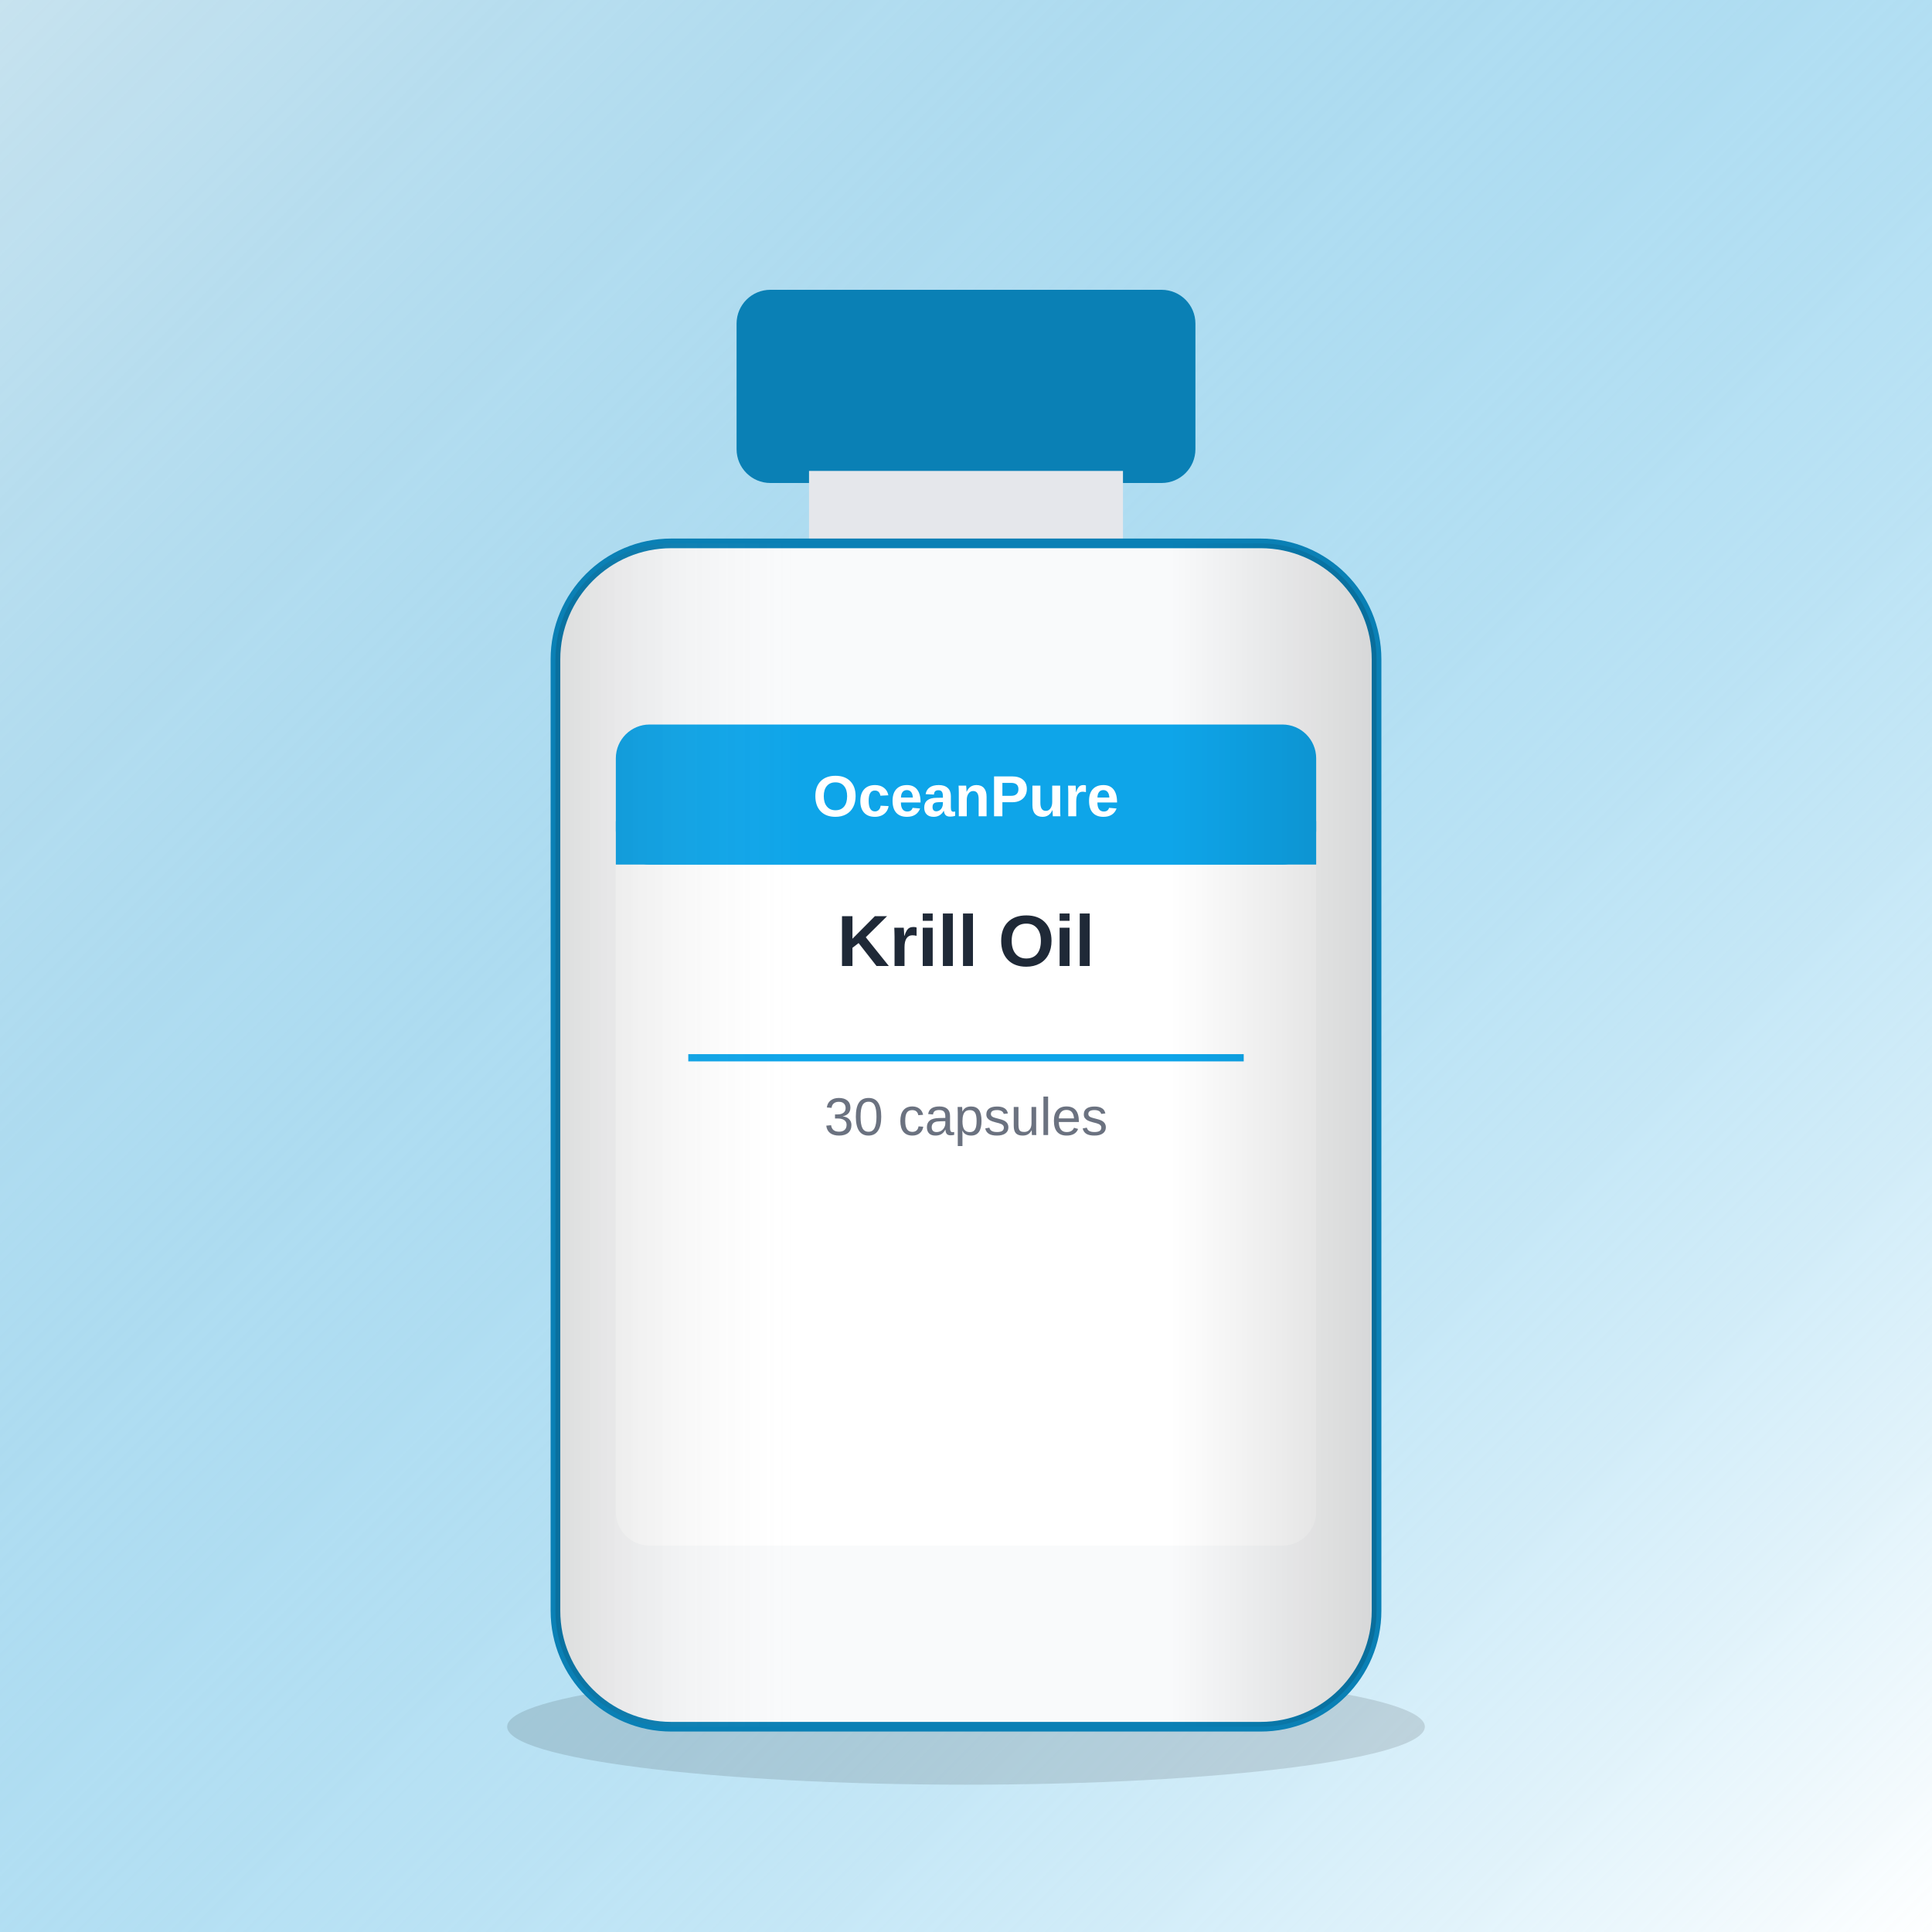
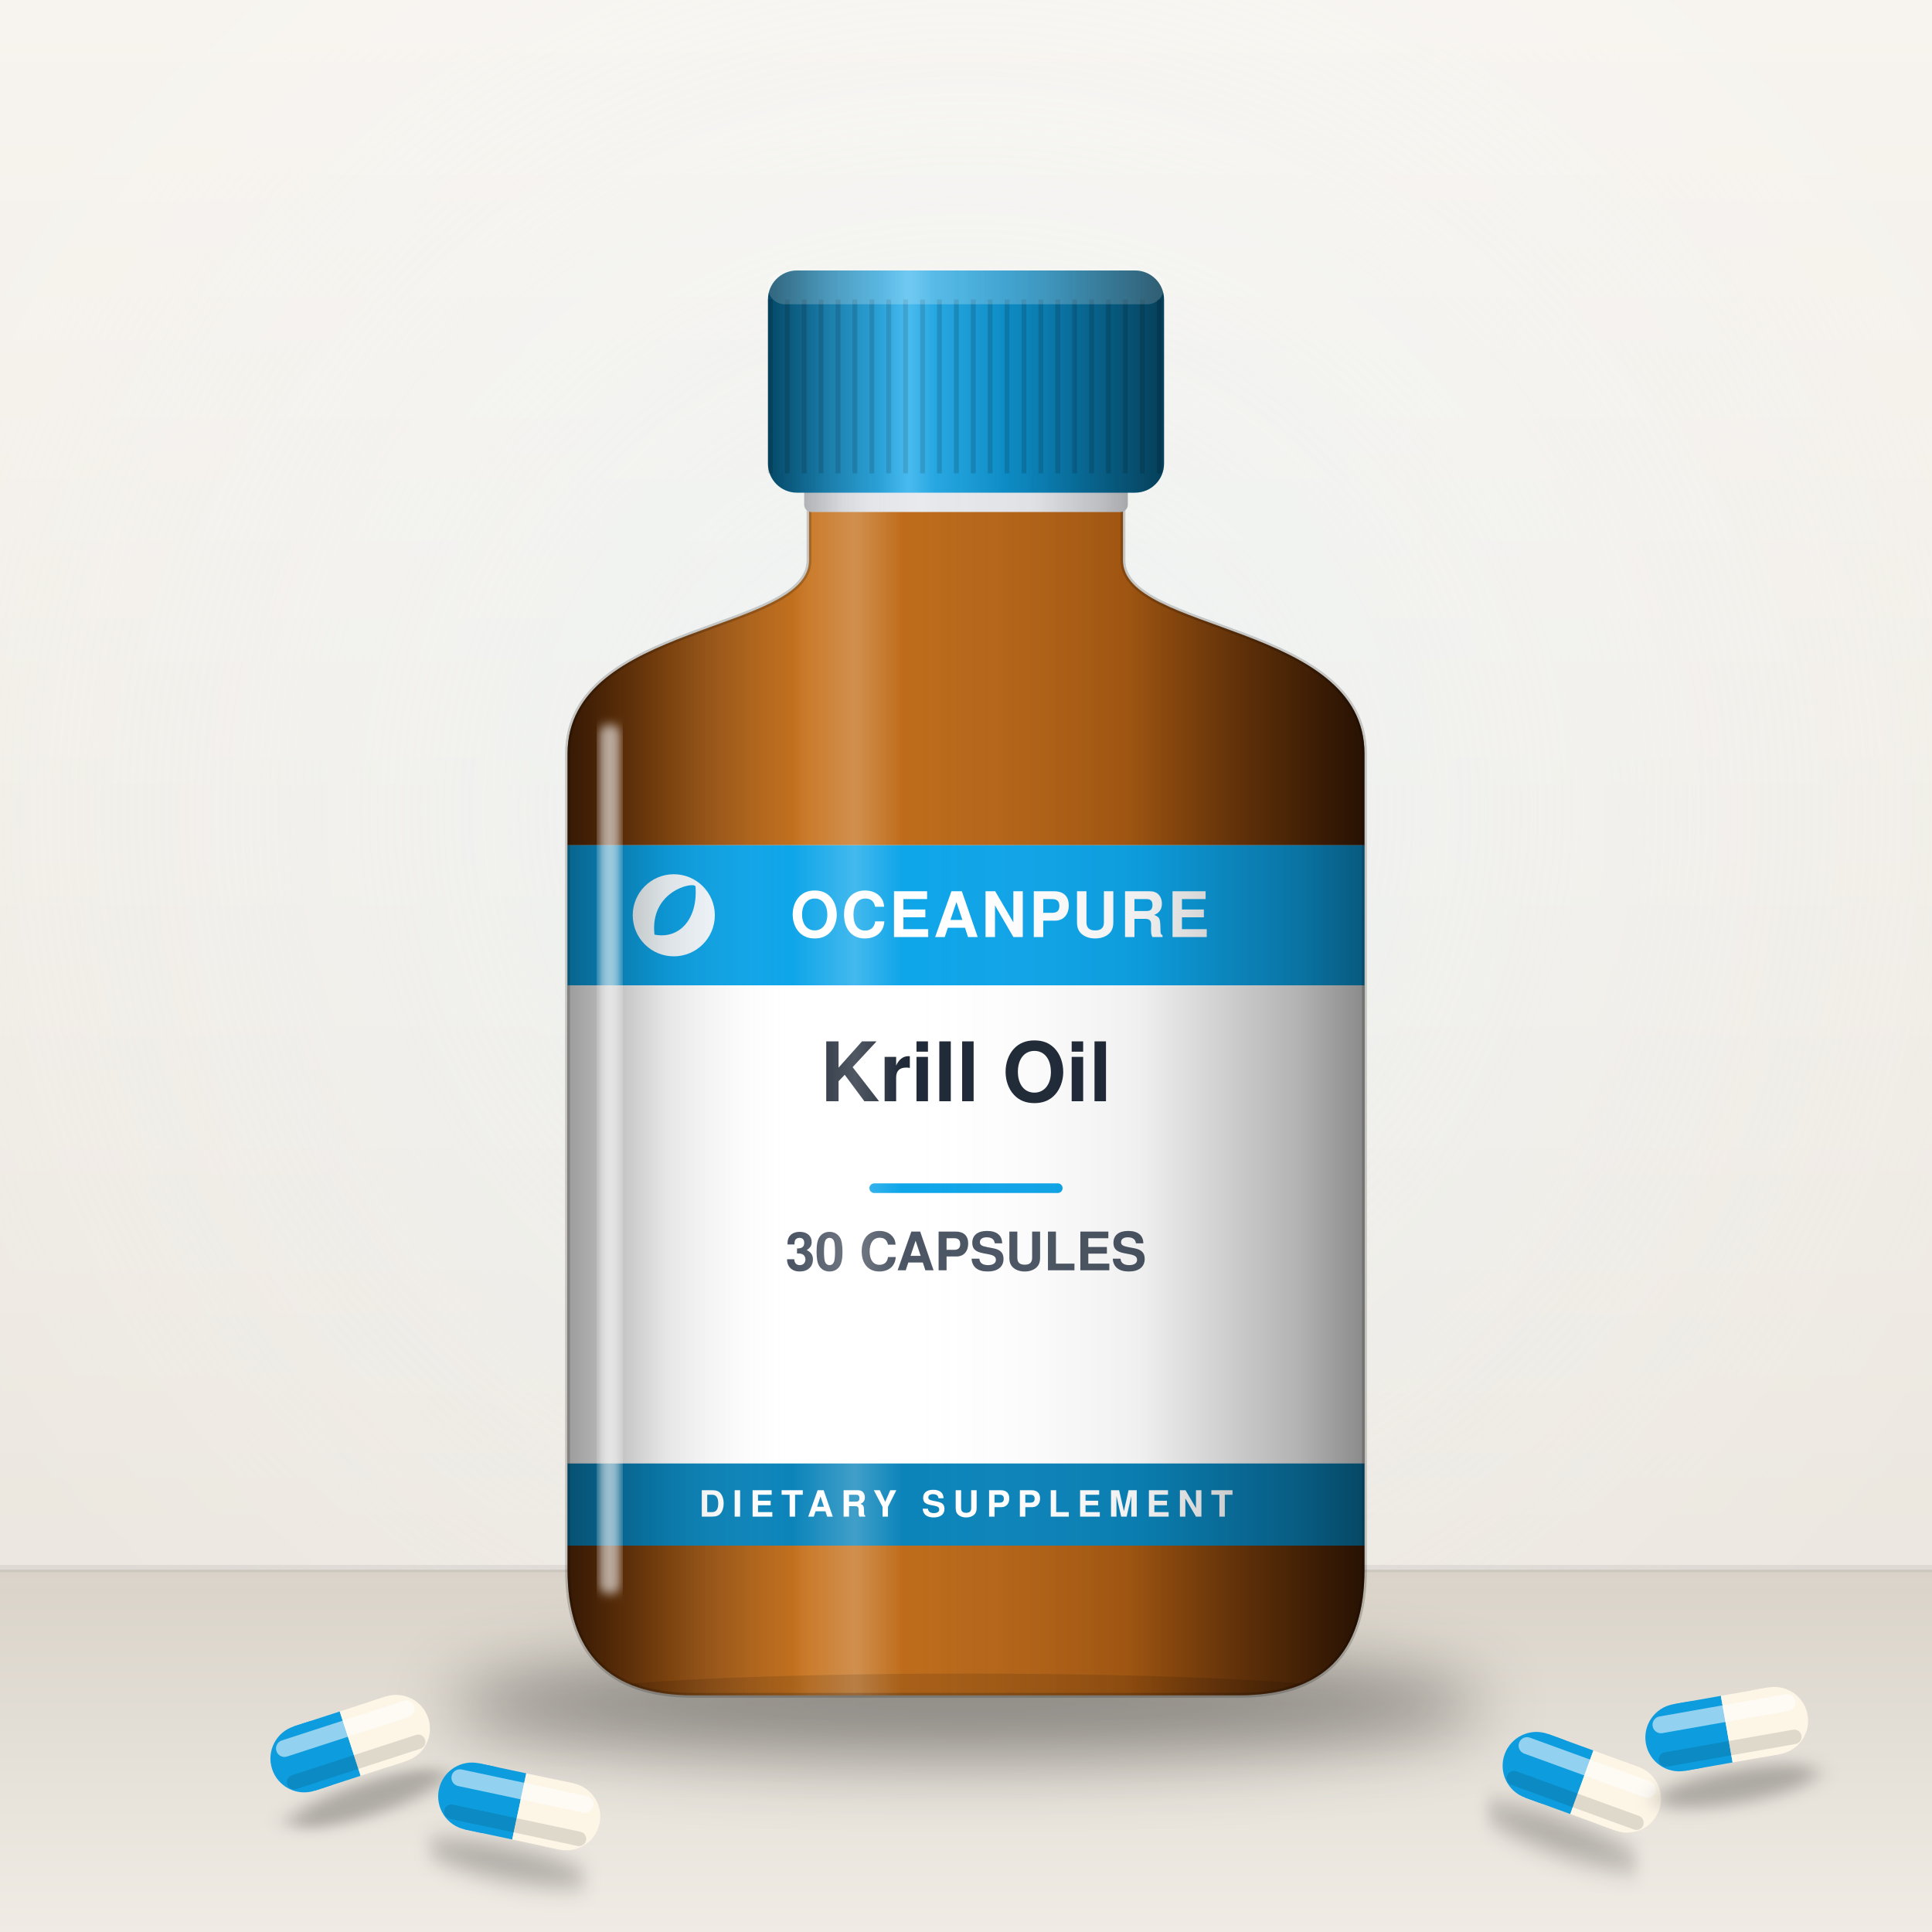
<svg xmlns="http://www.w3.org/2000/svg" viewBox="0 0 800 800" width="800" height="800" role="img" aria-label="Krill Oil">
  <defs>
-     <linearGradient id="g" x1="0" y1="0" x2="1" y2="1">
-       <stop offset="0" stop-color="#0ea5e9" stop-opacity=".18" />
-       <stop offset="1" stop-color="#ffffff" />
+     <linearGradient id="wall" x1="0" y1="0" x2="0" y2="1">
+       <stop offset="0" stop-color="#f7f4ef" />
+       <stop offset="1" stop-color="#e9e4dc" />
    </linearGradient>
-     <linearGradient id="s" x1="0" x2="1">
-       <stop offset="0" stop-color="#000" stop-opacity=".12" />
-       <stop offset=".3" stop-color="#fff" stop-opacity=".0" />
-       <stop offset=".75" stop-color="#000" stop-opacity=".0" />
-       <stop offset="1" stop-color="#000" stop-opacity=".14" />
+     <radialGradient id="glow" cx=".5" cy=".42" r=".6">
+       <stop offset="0" stop-color="#e6f6fc" stop-opacity=".55" />
+       <stop offset="1" stop-color="#fff" stop-opacity="0" />
+     </radialGradient>
+     <linearGradient id="floor" x1="0" y1="0" x2="0" y2="1">
+       <stop offset="0" stop-color="#d9d3c9" />
+       <stop offset="1" stop-color="#f0ece5" />
    </linearGradient>
+     <linearGradient id="cyl" x1="0" y1="0" x2="1" y2="0">
+       <stop offset="0" stop-color="#000" stop-opacity=".38" />
+       <stop offset=".12" stop-color="#000" stop-opacity=".10" />
+       <stop offset=".28" stop-color="#fff" stop-opacity=".0" />
+       <stop offset=".36" stop-color="#fff" stop-opacity=".22" />
+       <stop offset=".42" stop-color="#fff" stop-opacity=".0" />
+       <stop offset=".72" stop-color="#000" stop-opacity=".06" />
+       <stop offset=".92" stop-color="#000" stop-opacity=".30" />
+       <stop offset="1" stop-color="#000" stop-opacity=".45" />
+     </linearGradient>
+     <linearGradient id="cap" x1="0" y1="0" x2="1" y2="0">
+       <stop offset="0" stop-color="#075a80" />
+       <stop offset=".35" stop-color="#32b2ec" />
+       <stop offset=".6" stop-color="#0b8cc6" />
+       <stop offset="1" stop-color="#075274" />
+     </linearGradient>
+     <linearGradient id="white" x1="0" y1="0" x2="1" y2="0">
+       <stop offset="0" stop-color="#c9ced4" />
+       <stop offset=".3" stop-color="#ffffff" />
+       <stop offset=".7" stop-color="#f1f3f5" />
+       <stop offset="1" stop-color="#b9bfc7" />
+     </linearGradient>
+     <linearGradient id="amber" x1="0" y1="0" x2="1" y2="0">
+       <stop offset="0" stop-color="#5b2a06" />
+       <stop offset=".3" stop-color="#c8741f" />
+       <stop offset=".7" stop-color="#a85a12" />
+       <stop offset="1" stop-color="#4a2105" />
+     </linearGradient>
+     <radialGradient id="soft" cx=".35" cy=".3" r=".8">
+       <stop offset="0" stop-color="#ffe9a8" />
+       <stop offset=".5" stop-color="#f0a827" />
+       <stop offset="1" stop-color="#b86a0a" />
+     </radialGradient>
+     <filter id="b14" x="-30%" y="-100%" width="160%" height="300%">
+       <feGaussianBlur stdDeviation="14" />
+     </filter>
+     <filter id="b4">
+       <feGaussianBlur stdDeviation="4" />
+     </filter>
+     <filter id="b2">
+       <feGaussianBlur stdDeviation="2" />
+     </filter>
  </defs>
-   <rect width="800" height="800" fill="url(#g)" />
-   <ellipse cx="400" cy="715" rx="190" ry="24" fill="#000" opacity=".12" />
-   <rect x="305" y="120" width="190" height="80" rx="14" fill="#0a80b5" />
-   <rect x="335" y="195" width="130" height="35" fill="#e5e7eb" />
-   <rect x="230" y="225" width="340" height="490" rx="48" fill="#f9fafb" stroke="#0a80b5" stroke-width="4" />
-   <rect x="255" y="300" width="290" height="340" rx="14" fill="#fff" />
-   <rect x="255" y="300" width="290" height="58" rx="14" fill="#0EA5E9" />
-   <rect x="255" y="340" width="290" height="18" fill="#0EA5E9" />
-   <text x="400.0" y="338" text-anchor="middle" font-family="Arial,Helvetica,sans-serif" font-weight="700" font-size="24" fill="#fff">OceanPure</text>
-   <text x="400.0" y="400" text-anchor="middle" font-family="Arial,Helvetica,sans-serif" font-weight="700" font-size="30" fill="#1f2937">Krill Oil</text>
-   <line x1="285" y1="438" x2="515" y2="438" stroke="#0EA5E9" stroke-width="3" />
-   <text x="400.0" y="470" text-anchor="middle" font-family="Arial,Helvetica,sans-serif" font-size="22" fill="#6b7280">30 capsules</text>
-   <rect x="230" y="225" width="340" height="490" rx="48" fill="url(#s)" />
+   <rect width="800" height="800" fill="url(#wall)" />
+   <rect width="800" height="800" fill="url(#glow)" />
+   <rect y="650" width="800" height="150" fill="url(#floor)" />
+   <rect y="648" width="800" height="3" fill="#000" opacity=".06" />
+   <ellipse cx="400" cy="706" rx="215" ry="22" fill="#000" opacity=".38" filter="url(#b14)" />
+   <path d="M335 190 L335 232 C335 262 235 258 235 312 L235 650 Q235 702 287 702 L513 702 Q565 702 565 650 L565 312 C565 258 465 262 465 232 L465 190 Z" fill="url(#amber)" />
+   <clipPath id="bc">
+     <path d="M335 190 L335 232 C335 262 235 258 235 312 L235 650 Q235 702 287 702 L513 702 Q565 702 565 650 L565 312 C565 258 465 262 465 232 L465 190 Z" />
+   </clipPath>
+   <g clip-path="url(#bc)">
+     <g>
+       <rect x="235" y="350" width="330" height="290" fill="#fff" />
+       <rect x="235" y="350" width="330" height="58" fill="#0EA5E9" />
+       <circle cx="279" cy="379" r="17" fill="#fff" opacity=".95" />
+       <path d="M271 387 C269 369 287 365 288 367 C289 381 281 389 271 387Z" fill="#0EA5E9" />
+       <text x="414.0" y="388" text-anchor="middle" font-family="'Helvetica Neue',Helvetica,Arial,sans-serif" font-weight="800" font-size="26" letter-spacing="1" fill="#fff">OCEANPURE</text>
+       <text x="400.0" y="456" text-anchor="middle" font-family="'Helvetica Neue',Helvetica,Arial,sans-serif" font-weight="800" font-size="34" fill="#1f2937">Krill Oil</text>
+       <rect x="360.0" y="490" width="80" height="4" rx="2" fill="#0EA5E9" />
+       <text x="400.0" y="526" text-anchor="middle" font-family="'Helvetica Neue',Helvetica,Arial,sans-serif" font-weight="600" font-size="22" fill="#4b5563">30 CAPSULES</text>
+       <rect x="235" y="606" width="330" height="34" fill="#0b84ba" />
+       <text x="400.0" y="628" text-anchor="middle" font-family="'Helvetica Neue',Helvetica,Arial,sans-serif" font-weight="700" font-size="15" letter-spacing="3" fill="#fff">DIETARY SUPPLEMENT</text>
+     </g>
+     <rect x="235" y="190" width="330" height="520" fill="url(#cyl)" />
+     <rect x="248" y="300" width="9" height="360" rx="4" fill="#fff" opacity=".6" filter="url(#b2)" />
+     <ellipse cx="400" cy="702" rx="165" ry="9" fill="#000" opacity=".12" />
+   </g>
+   <path d="M335 190 L335 232 C335 262 235 258 235 312 L235 650 Q235 702 287 702 L513 702 Q565 702 565 650 L565 312 C565 258 465 262 465 232 L465 190 Z" fill="none" stroke="#000" stroke-opacity=".18" stroke-width="2" />
+   <rect x="333" y="196" width="134" height="16" rx="3" fill="#e5e7eb" />
+   <rect x="333" y="196" width="134" height="16" rx="3" fill="url(#cyl)" opacity=".6" />
+   <rect x="318" y="112" width="164" height="92" rx="12" fill="url(#cap)" />
+   <rect x="318" y="124" width="2" height="72" fill="#000" opacity=".14" />
+   <rect x="325" y="124" width="2" height="72" fill="#000" opacity=".14" />
+   <rect x="332" y="124" width="2" height="72" fill="#000" opacity=".14" />
+   <rect x="339" y="124" width="2" height="72" fill="#000" opacity=".14" />
+   <rect x="346" y="124" width="2" height="72" fill="#000" opacity=".14" />
+   <rect x="353" y="124" width="2" height="72" fill="#000" opacity=".14" />
+   <rect x="360" y="124" width="2" height="72" fill="#000" opacity=".14" />
+   <rect x="367" y="124" width="2" height="72" fill="#000" opacity=".14" />
+   <rect x="374" y="124" width="2" height="72" fill="#000" opacity=".14" />
+   <rect x="381" y="124" width="2" height="72" fill="#000" opacity=".14" />
+   <rect x="388" y="124" width="2" height="72" fill="#000" opacity=".14" />
+   <rect x="395" y="124" width="2" height="72" fill="#000" opacity=".14" />
+   <rect x="402" y="124" width="2" height="72" fill="#000" opacity=".14" />
+   <rect x="409" y="124" width="2" height="72" fill="#000" opacity=".14" />
+   <rect x="416" y="124" width="2" height="72" fill="#000" opacity=".14" />
+   <rect x="423" y="124" width="2" height="72" fill="#000" opacity=".14" />
+   <rect x="430" y="124" width="2" height="72" fill="#000" opacity=".14" />
+   <rect x="437" y="124" width="2" height="72" fill="#000" opacity=".14" />
+   <rect x="444" y="124" width="2" height="72" fill="#000" opacity=".14" />
+   <rect x="451" y="124" width="2" height="72" fill="#000" opacity=".14" />
+   <rect x="458" y="124" width="2" height="72" fill="#000" opacity=".14" />
+   <rect x="465" y="124" width="2" height="72" fill="#000" opacity=".14" />
+   <rect x="472" y="124" width="2" height="72" fill="#000" opacity=".14" />
+   <rect x="479" y="124" width="2" height="72" fill="#000" opacity=".14" />
+   <rect x="318" y="112" width="164" height="14" rx="7" fill="#fff" opacity=".22" />
+   <rect x="318" y="112" width="164" height="92" rx="12" fill="url(#cyl)" opacity=".5" />
+   <g transform="translate(145 722) rotate(-18)">
+     <ellipse cx="0" cy="24" rx="34" ry="7" fill="#000" opacity=".25" filter="url(#b4)" />
+     <rect x="-34" y="-14" width="34" height="28" rx="14" fill="#0d9cdd" />
+     <rect x="0" y="-14" width="34" height="28" rx="14" fill="#fdf6e7" />
+     <rect x="-20" y="-14" width="20" height="28" fill="#0d9cdd" />
+     <rect x="0" y="-14" width="20" height="28" fill="#fdf6e7" />
+     <rect x="-30" y="-10" width="60" height="7" rx="3.5" fill="#fff" opacity=".55" />
+     <rect x="-30" y="5" width="60" height="6" rx="3" fill="#000" opacity=".12" />
+   </g>
+   <g transform="translate(215 748) rotate(12)">
+     <ellipse cx="0" cy="24" rx="34" ry="7" fill="#000" opacity=".25" filter="url(#b4)" />
+     <rect x="-34" y="-14" width="34" height="28" rx="14" fill="#0d9cdd" />
+     <rect x="0" y="-14" width="34" height="28" rx="14" fill="#fdf6e7" />
+     <rect x="-20" y="-14" width="20" height="28" fill="#0d9cdd" />
+     <rect x="0" y="-14" width="20" height="28" fill="#fdf6e7" />
+     <rect x="-30" y="-10" width="60" height="7" rx="3.5" fill="#fff" opacity=".55" />
+     <rect x="-30" y="5" width="60" height="6" rx="3" fill="#000" opacity=".12" />
+   </g>
+   <g transform="translate(655 738) rotate(20)">
+     <ellipse cx="0" cy="24" rx="34" ry="7" fill="#000" opacity=".25" filter="url(#b4)" />
+     <rect x="-34" y="-14" width="34" height="28" rx="14" fill="#0d9cdd" />
+     <rect x="0" y="-14" width="34" height="28" rx="14" fill="#fdf6e7" />
+     <rect x="-20" y="-14" width="20" height="28" fill="#0d9cdd" />
+     <rect x="0" y="-14" width="20" height="28" fill="#fdf6e7" />
+     <rect x="-30" y="-10" width="60" height="7" rx="3.5" fill="#fff" opacity=".55" />
+     <rect x="-30" y="5" width="60" height="6" rx="3" fill="#000" opacity=".12" />
+   </g>
+   <g transform="translate(715 716) rotate(-10)">
+     <ellipse cx="0" cy="24" rx="34" ry="7" fill="#000" opacity=".25" filter="url(#b4)" />
+     <rect x="-34" y="-14" width="34" height="28" rx="14" fill="#0d9cdd" />
+     <rect x="0" y="-14" width="34" height="28" rx="14" fill="#fdf6e7" />
+     <rect x="-20" y="-14" width="20" height="28" fill="#0d9cdd" />
+     <rect x="0" y="-14" width="20" height="28" fill="#fdf6e7" />
+     <rect x="-30" y="-10" width="60" height="7" rx="3.5" fill="#fff" opacity=".55" />
+     <rect x="-30" y="5" width="60" height="6" rx="3" fill="#000" opacity=".12" />
+   </g>
</svg>
